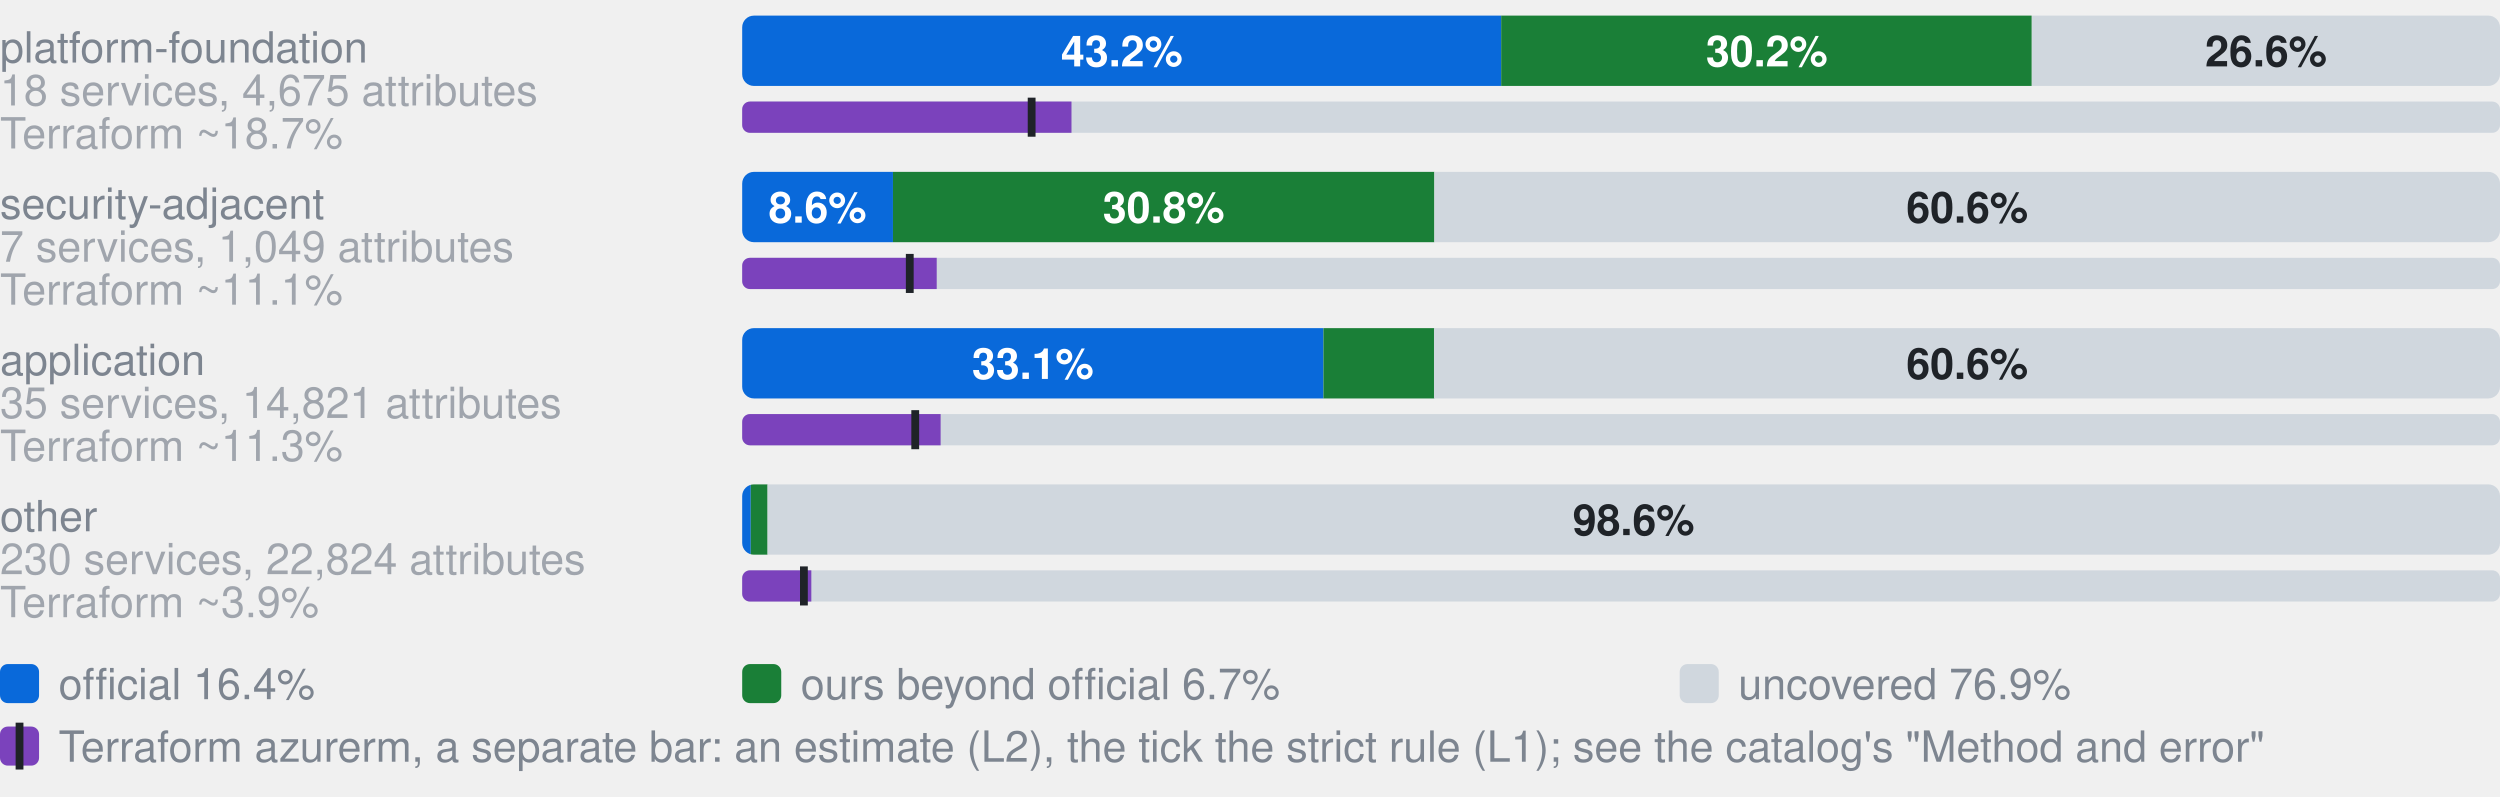
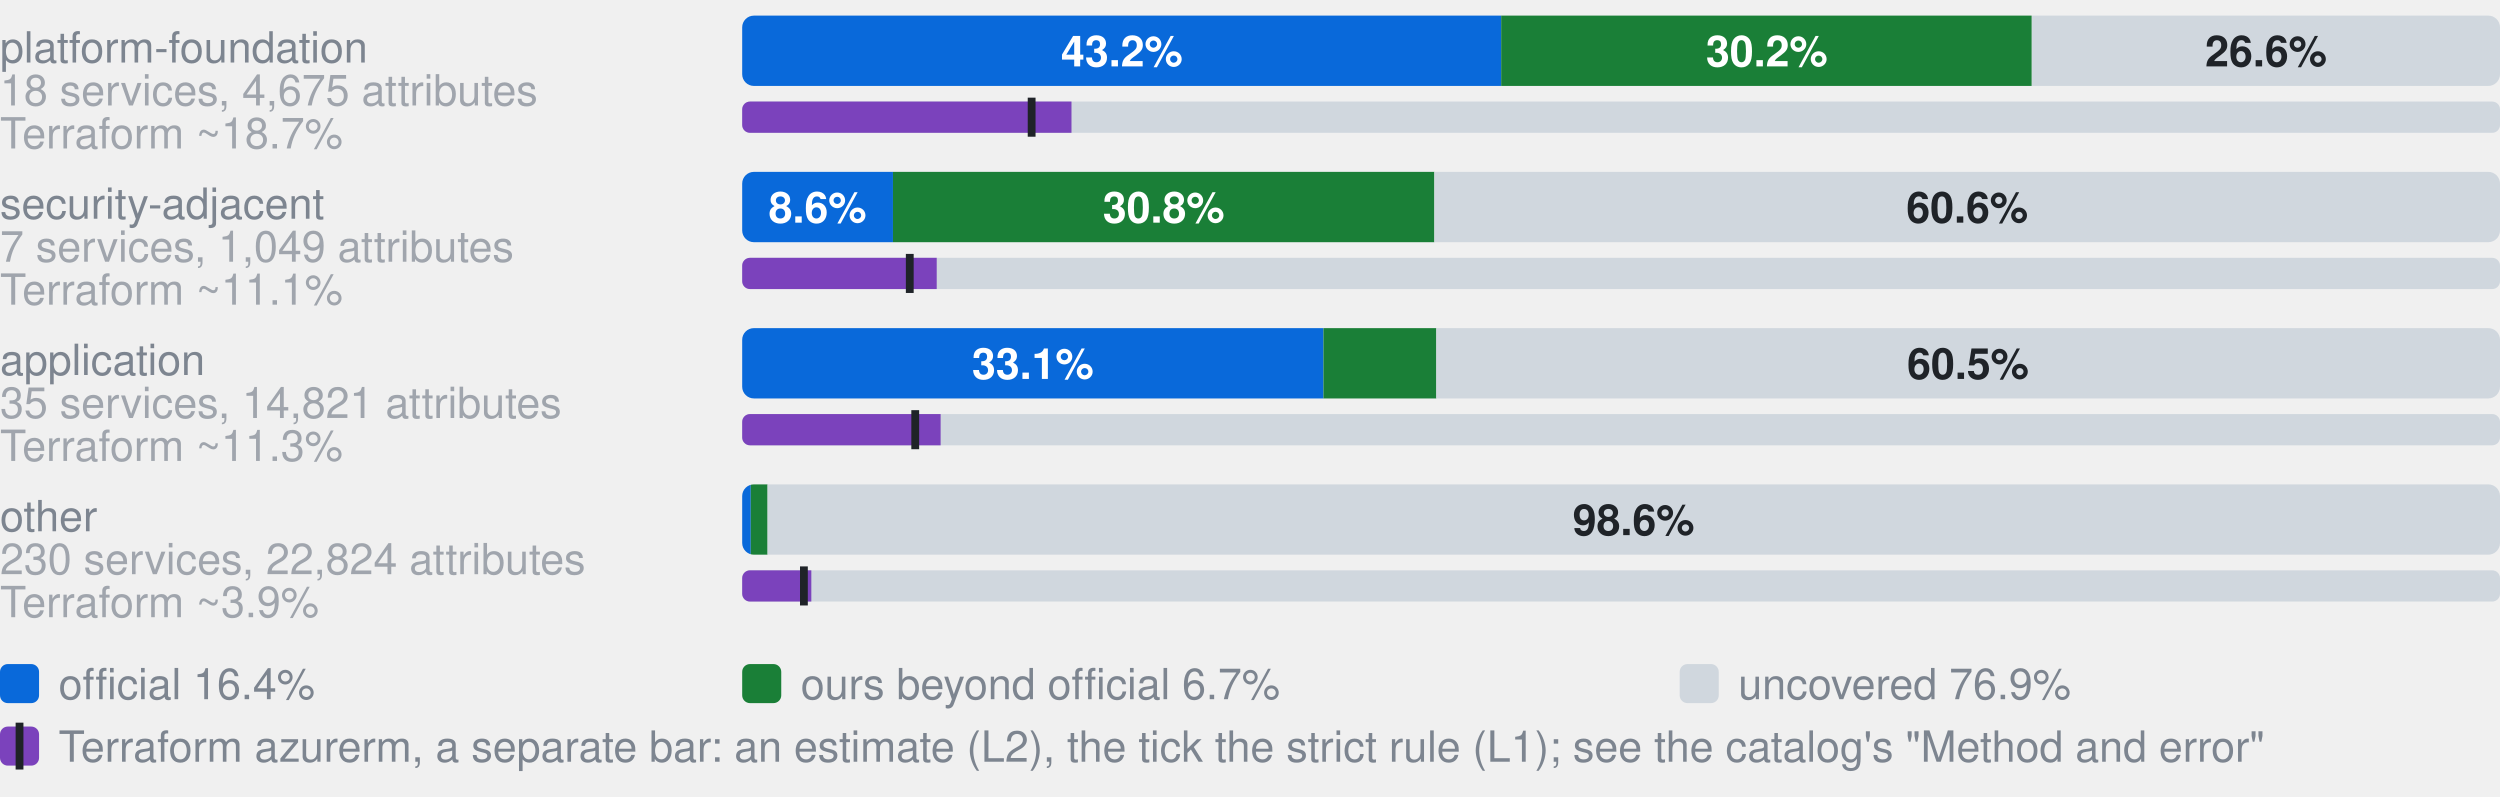
- <svg xmlns="http://www.w3.org/2000/svg" width="640" height="204" viewBox="0 0 640 204" role="img" aria-label="Coverage by category. platform-foundation, 18 services, 4,675 attributes: 43.2% official, 30.2% ours beyond official, 26.6% uncovered, of 4675 attributes; Terraform azurerm, an estimate: 18.7% (L2), 16.5% by the strict rule (L1); security-adjacent, 7 services, 1,049 attributes: 8.6% official, 30.8% ours beyond official, 60.6% uncovered, of 1049 attributes; Terraform azurerm, an estimate: 11.1% (L2), 9.5% by the strict rule (L1); application, 35 services, 14,821 attributes: 33.1% official, 6.3% ours beyond official, 60.6% uncovered, of 14821 attributes; Terraform azurerm, an estimate: 11.3% (L2), 9.8% by the strict rule (L1); other, 230 services, 22,824 attributes: 0.5% official, 1.0% ours beyond official, 98.6% uncovered, of 22824 attributes; Terraform azurerm, an estimate: 3.9% (L2), 3.5% by the strict rule (L1)">
+ <svg xmlns="http://www.w3.org/2000/svg" width="640" height="204" viewBox="0 0 640 204" role="img" aria-label="Coverage by category. platform-foundation, 18 services, 4,675 attributes: 43.2% official, 30.2% ours beyond official, 26.6% uncovered, of 4675 attributes; Terraform azurerm, an estimate: 18.7% (L2), 16.5% by the strict rule (L1); security-adjacent, 7 services, 1,049 attributes: 8.6% official, 30.8% ours beyond official, 60.6% uncovered, of 1049 attributes; Terraform azurerm, an estimate: 11.1% (L2), 9.5% by the strict rule (L1); application, 35 services, 14,821 attributes: 33.1% official, 6.4% ours beyond official, 60.5% uncovered, of 14821 attributes; Terraform azurerm, an estimate: 11.3% (L2), 9.8% by the strict rule (L1); other, 230 services, 22,824 attributes: 0.5% official, 1.0% ours beyond official, 98.6% uncovered, of 22824 attributes; Terraform azurerm, an estimate: 3.9% (L2), 3.5% by the strict rule (L1)">
  <style>text{font-family:-apple-system,BlinkMacSystemFont,"Segoe UI",Helvetica,Arial,sans-serif}.s{font-size:11px;font-weight:600}.t{font-size:11px;fill:#7d8590}.h{font-size:12px;font-weight:600;fill:#7d8590}</style>
  <text x="0" y="16.0" class="t">platform-foundation</text>
  <text x="0" y="27.0" class="t" opacity="0.7">18 services, 4,675 attributes</text>
  <clipPath id="g0">
    <rect x="190.0" y="4.0" width="450.0" height="18.0" rx="3" />
  </clipPath>
  <g clip-path="url(#g0)">
    <rect x="190.0" y="4.0" width="194.3" height="18.0" fill="#0969da" />
    <rect x="384.3" y="4.0" width="135.8" height="18.0" fill="#1a7f37" />
    <rect x="520.2" y="4.0" width="119.8" height="18.0" fill="#d0d7de" />
  </g>
  <text x="287.2" y="17.0" text-anchor="middle" fill="#fff" class="s">43.2%</text>
  <text x="452.3" y="17.0" text-anchor="middle" fill="#fff" class="s">30.2%</text>
  <text x="580.1" y="17.0" text-anchor="middle" fill="#1f2328" class="s">26.6%</text>
  <text x="0" y="38.0" class="t" opacity="0.7">Terraform ~18.7%</text>
  <clipPath id="t0">
    <rect x="190.0" y="26.0" width="450.0" height="8.0" rx="2" />
  </clipPath>
  <g clip-path="url(#t0)">
    <rect x="190.0" y="26.0" width="450.0" height="8.0" fill="#d0d7de" />
    <rect x="190.0" y="26.0" width="84.3" height="8.0" fill="#7b42bc" />
  </g>
  <rect x="263.1" y="25.0" width="2" height="10.0" fill="#1f2328" />
  <text x="0" y="56.0" class="t">security-adjacent</text>
  <text x="0" y="67.0" class="t" opacity="0.7">7 services, 1,049 attributes</text>
  <clipPath id="g1">
    <rect x="190.0" y="44.0" width="450.0" height="18.0" rx="3" />
  </clipPath>
  <g clip-path="url(#g1)">
    <rect x="190.0" y="44.0" width="38.6" height="18.0" fill="#0969da" />
    <rect x="228.6" y="44.0" width="138.6" height="18.0" fill="#1a7f37" />
    <rect x="367.2" y="44.0" width="272.8" height="18.0" fill="#d0d7de" />
  </g>
  <text x="209.3" y="57.0" text-anchor="middle" fill="#fff" class="s">8.6%</text>
  <text x="297.9" y="57.0" text-anchor="middle" fill="#fff" class="s">30.8%</text>
  <text x="503.6" y="57.0" text-anchor="middle" fill="#1f2328" class="s">60.6%</text>
  <text x="0" y="78.0" class="t" opacity="0.7">Terraform ~11.1%</text>
  <clipPath id="t1">
    <rect x="190.0" y="66.0" width="450.0" height="8.0" rx="2" />
  </clipPath>
  <g clip-path="url(#t1)">
    <rect x="190.0" y="66.0" width="450.0" height="8.0" fill="#d0d7de" />
    <rect x="190.0" y="66.0" width="49.8" height="8.0" fill="#7b42bc" />
  </g>
  <rect x="231.9" y="65.0" width="2" height="10.0" fill="#1f2328" />
  <text x="0" y="96.0" class="t">application</text>
  <text x="0" y="107.0" class="t" opacity="0.7">35 services, 14,821 attributes</text>
  <clipPath id="g2">
    <rect x="190.0" y="84.0" width="450.0" height="18.0" rx="3" />
  </clipPath>
  <g clip-path="url(#g2)">
    <rect x="190.0" y="84.0" width="148.8" height="18.0" fill="#0969da" />
-     <rect x="338.8" y="84.0" width="28.4" height="18.0" fill="#1a7f37" />
-     <rect x="367.1" y="84.0" width="272.9" height="18.0" fill="#d0d7de" />
+     <rect x="338.8" y="84.0" width="28.9" height="18.0" fill="#1a7f37" />
+     <rect x="367.7" y="84.0" width="272.3" height="18.0" fill="#d0d7de" />
  </g>
  <text x="264.4" y="97.0" text-anchor="middle" fill="#fff" class="s">33.1%</text>
-   <text x="503.6" y="97.0" text-anchor="middle" fill="#1f2328" class="s">60.6%</text>
+   <text x="503.8" y="97.0" text-anchor="middle" fill="#1f2328" class="s">60.5%</text>
  <text x="0" y="118.0" class="t" opacity="0.7">Terraform ~11.3%</text>
  <clipPath id="t2">
    <rect x="190.0" y="106.0" width="450.0" height="8.0" rx="2" />
  </clipPath>
  <g clip-path="url(#t2)">
    <rect x="190.0" y="106.0" width="450.0" height="8.0" fill="#d0d7de" />
    <rect x="190.0" y="106.0" width="50.8" height="8.0" fill="#7b42bc" />
  </g>
  <rect x="233.3" y="105.0" width="2" height="10.0" fill="#1f2328" />
  <text x="0" y="136.0" class="t">other</text>
  <text x="0" y="147.0" class="t" opacity="0.7">230 services, 22,824 attributes</text>
  <clipPath id="g3">
    <rect x="190.0" y="124.0" width="450.0" height="18.0" rx="3" />
  </clipPath>
  <g clip-path="url(#g3)">
    <rect x="190.0" y="124.0" width="2.2" height="18.0" fill="#0969da" />
    <rect x="192.2" y="124.0" width="4.3" height="18.0" fill="#1a7f37" />
    <rect x="196.5" y="124.0" width="443.5" height="18.0" fill="#d0d7de" />
  </g>
  <text x="418.2" y="137.0" text-anchor="middle" fill="#1f2328" class="s">98.6%</text>
  <text x="0" y="158.0" class="t" opacity="0.7">Terraform ~3.9%</text>
  <clipPath id="t3">
    <rect x="190.0" y="146.0" width="450.0" height="8.0" rx="2" />
  </clipPath>
  <g clip-path="url(#t3)">
    <rect x="190.0" y="146.0" width="450.0" height="8.0" fill="#d0d7de" />
    <rect x="190.0" y="146.0" width="17.7" height="8.0" fill="#7b42bc" />
  </g>
  <rect x="204.8" y="145.0" width="2" height="10.0" fill="#1f2328" />
  <rect x="0" y="170" width="10" height="10" rx="2" fill="#0969da" />
  <text x="15" y="179" class="t">official 16.4%</text>
  <rect x="190" y="170" width="10" height="10" rx="2" fill="#1a7f37" />
  <text x="205" y="179" class="t">ours beyond official 6.7%</text>
  <rect x="430" y="170" width="10" height="10" rx="2" fill="#d0d7de" />
  <text x="445" y="179" class="t">uncovered 76.9%</text>
  <rect x="0" y="186" width="10" height="10" rx="2" fill="#7b42bc" />
  <rect x="4" y="185" width="2" height="12" fill="#1f2328" />
  <text x="15" y="195" class="t">Terraform azurerm, a separate bar: an estimate (L2), the tick the strict rule (L1); see the catalog's "Method and error"</text>
</svg>
